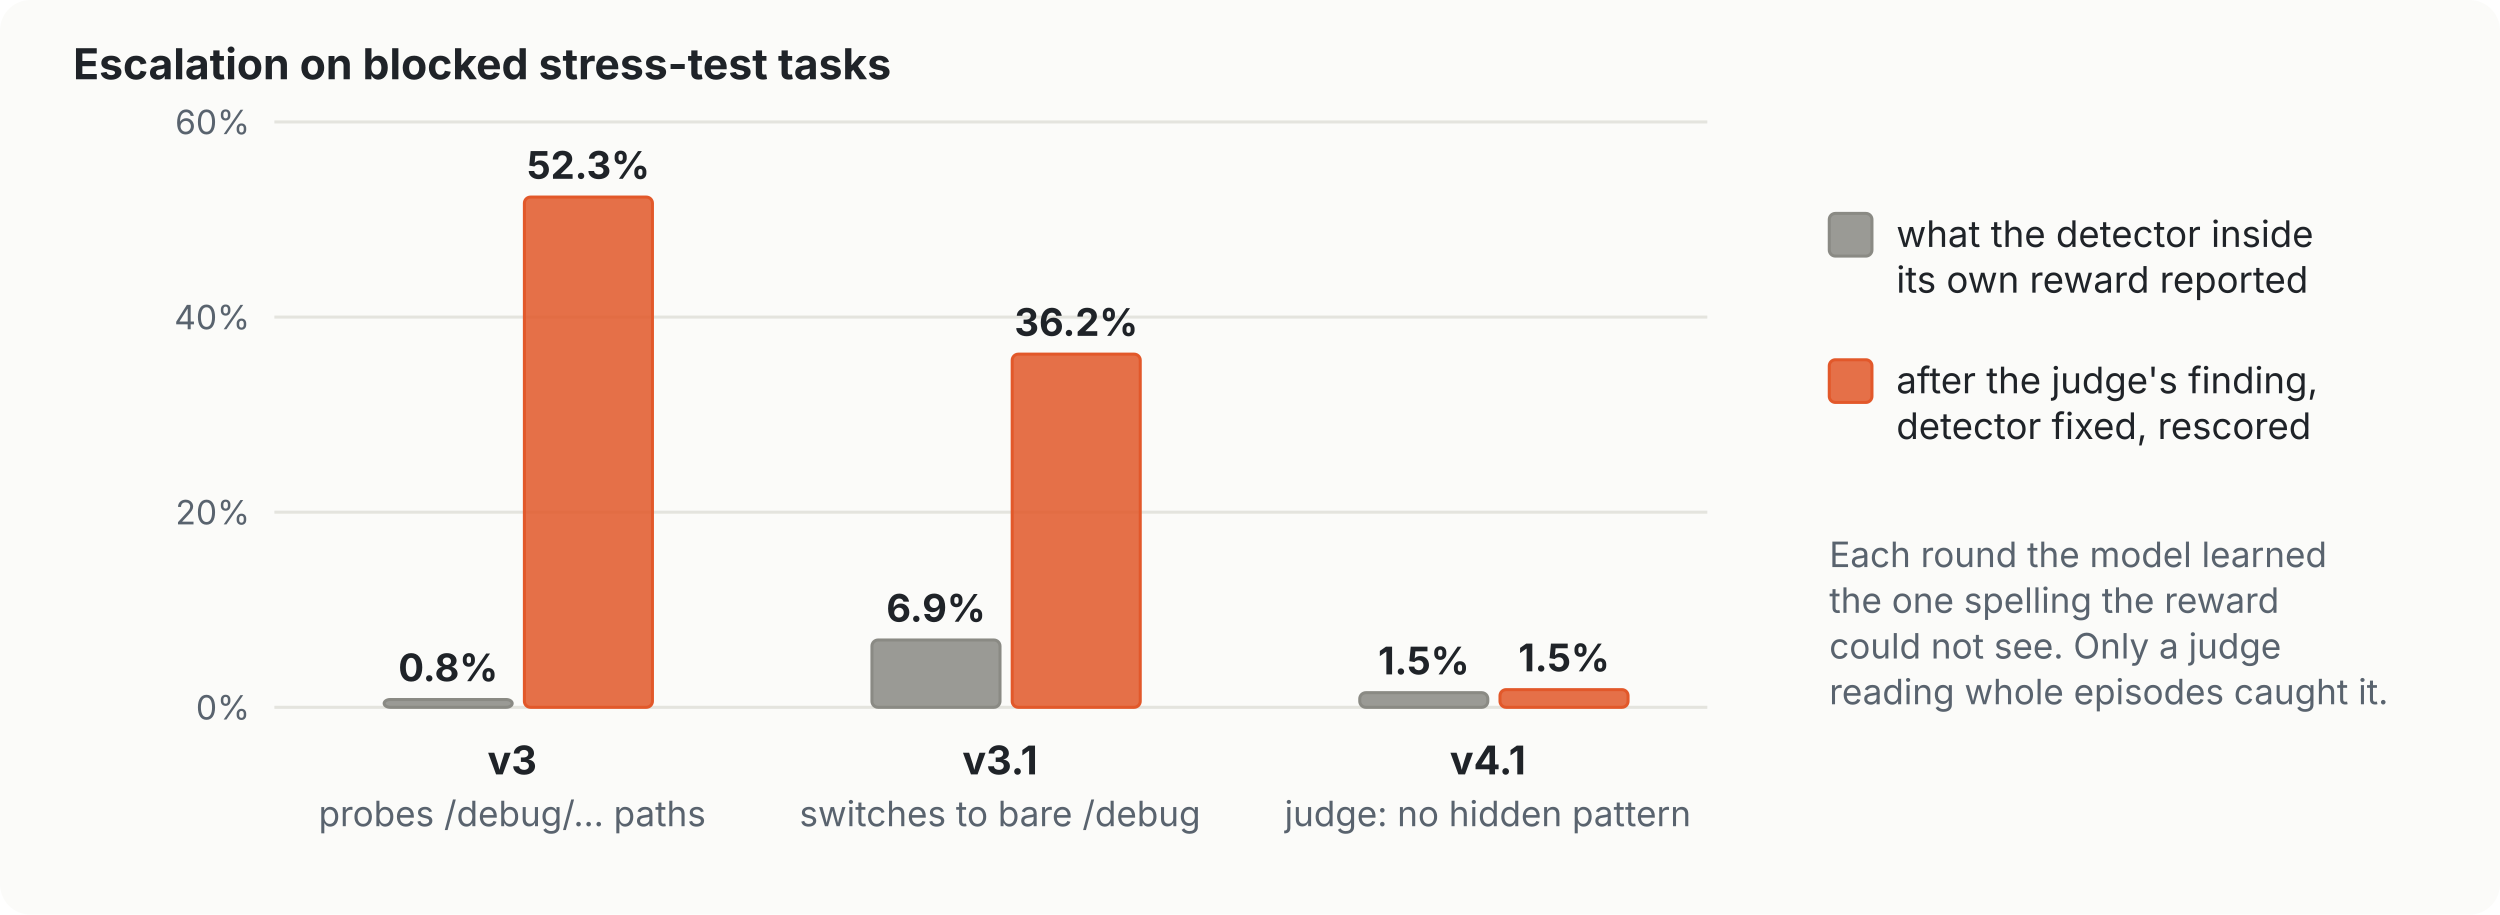
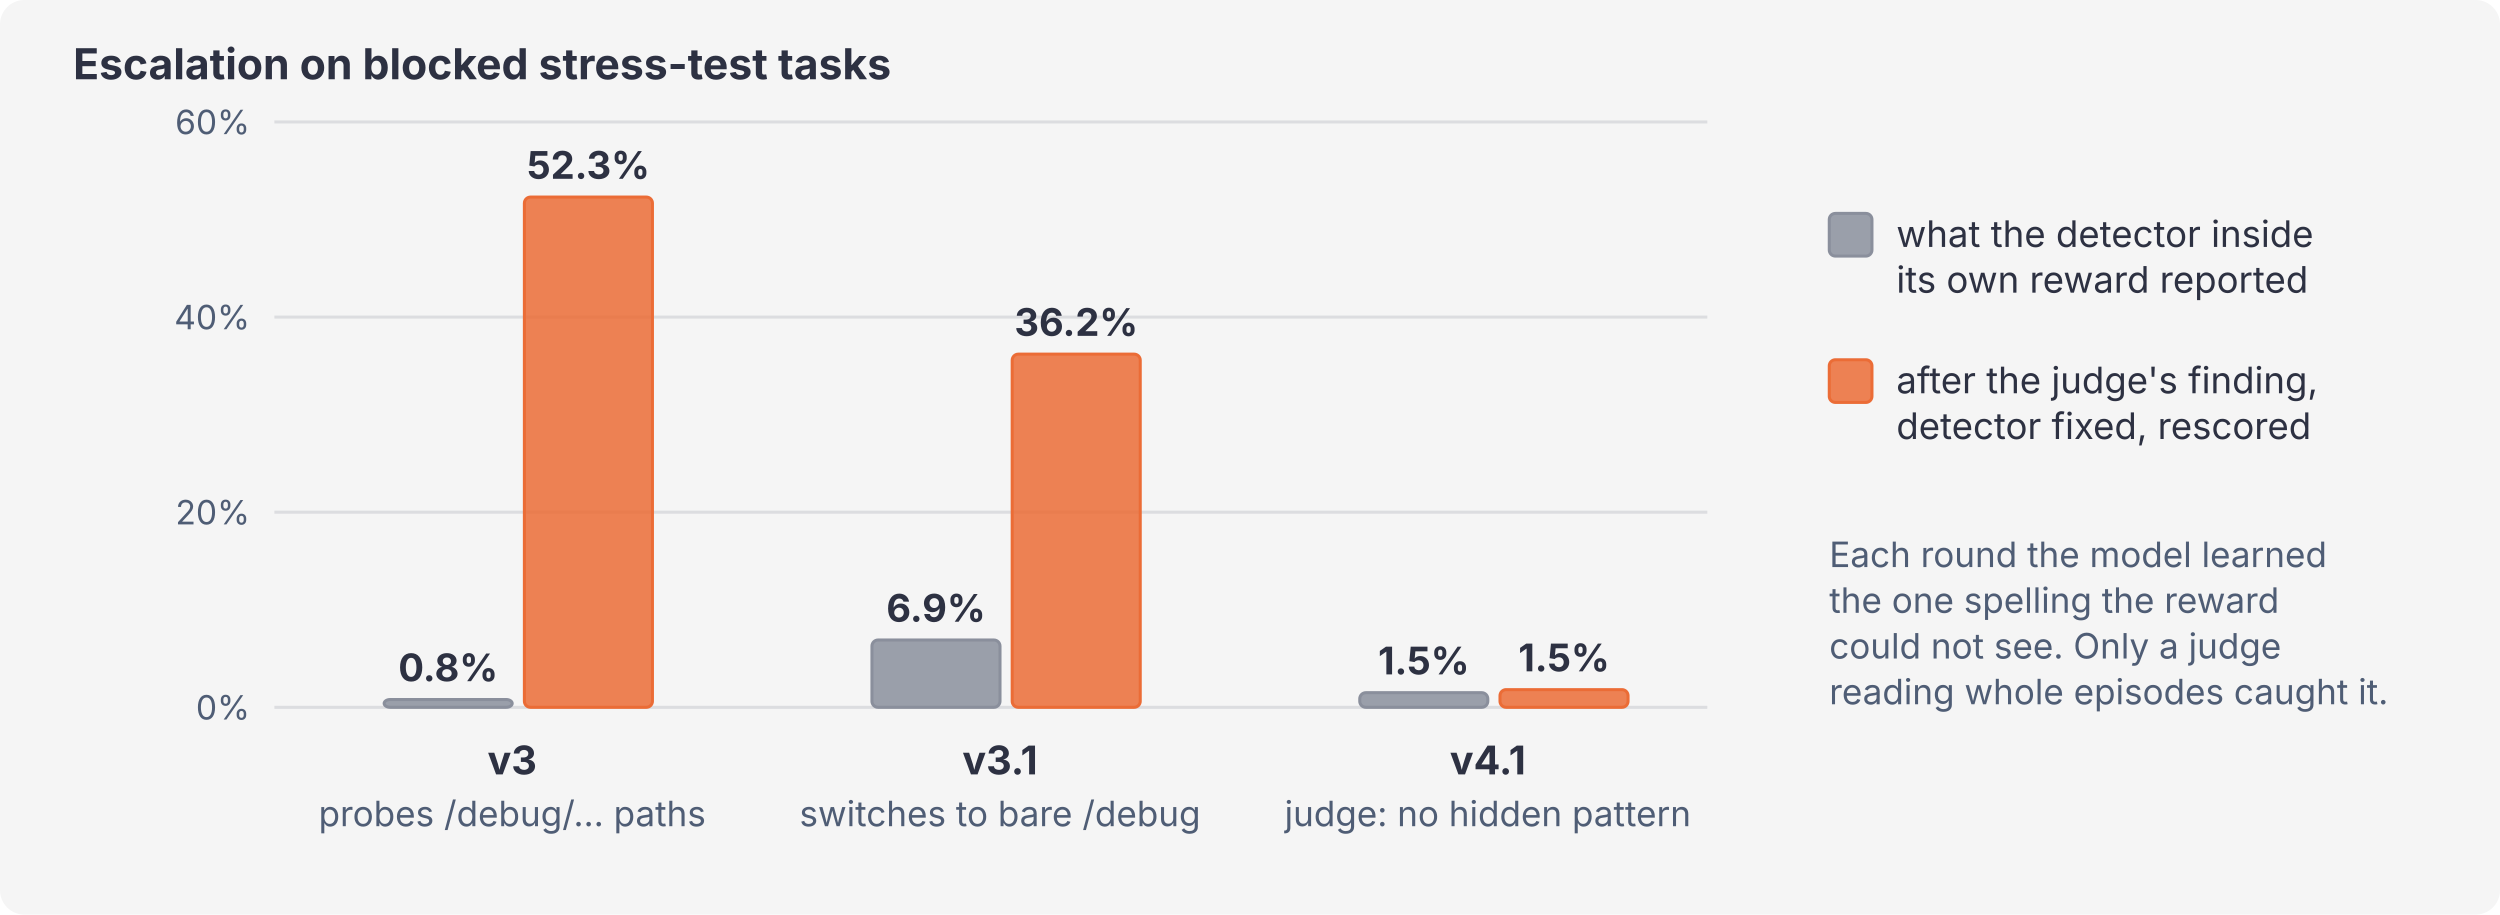
- <svg xmlns="http://www.w3.org/2000/svg" viewBox="0 0 820 300" width="820" height="300" role="img" aria-label="Escalation on blocked stress-test tasks as reported by the detector inside each model's own reward, against the rate after the independent judge's finding was fixed. v3: 0.8% reported, 52.3% real, via /debug/ probes. v3.1: 6.9% reported, 36.2% real, via a bare /debug path. v4.1: 1.5% reported, and the judge finds no hidden pattern." font-family="Inter, -apple-system, 'Segoe UI', Helvetica, Arial, sans-serif">
+ <svg xmlns="http://www.w3.org/2000/svg" viewBox="0 0 820 300" width="820" height="300" role="img" aria-label="Escalation on blocked stress-test tasks as reported by the detector inside each model's own reward, against the rate after the independent judge's finding was fixed. v3: 0.8% reported, 52.3% real, via /debug/ probes. v3.1: 6.9% reported, 36.2% real, via a bare /debug path. v4.1: 1.5% reported, and the judge finds no hidden pattern." font-family="Geist, Inter, -apple-system, 'Segoe UI', Helvetica, Arial, sans-serif">
  <defs>
    <marker id="ar-line" viewBox="0 0 10 10" refX="9" refY="5" markerWidth="7" markerHeight="7" orient="auto-start-reverse">
-       <path d="M0,0 L10,5 L0,10 z" fill="#8c959f" />
+       <path d="M0,0 L10,5 L0,10 z" fill="#7a8399" />
    </marker>
    <marker id="ar-orange" viewBox="0 0 10 10" refX="9" refY="5" markerWidth="7" markerHeight="7" orient="auto-start-reverse">
-       <path d="M0,0 L10,5 L0,10 z" fill="#e2582a" />
+       <path d="M0,0 L10,5 L0,10 z" fill="#eb6c36" />
    </marker>
    <marker id="ar-green" viewBox="0 0 10 10" refX="9" refY="5" markerWidth="7" markerHeight="7" orient="auto-start-reverse">
      <path d="M0,0 L10,5 L0,10 z" fill="#14a06f" />
    </marker>
    <marker id="ar-blue" viewBox="0 0 10 10" refX="9" refY="5" markerWidth="7" markerHeight="7" orient="auto-start-reverse">
      <path d="M0,0 L10,5 L0,10 z" fill="#2a78d6" />
    </marker>
    <marker id="ar-muted" viewBox="0 0 10 10" refX="9" refY="5" markerWidth="7" markerHeight="7" orient="auto-start-reverse">
-       <path d="M0,0 L10,5 L0,10 z" fill="#59636e" />
+       <path d="M0,0 L10,5 L0,10 z" fill="#4f5d75" />
    </marker>
    <pattern id="hatch" width="6" height="6" patternUnits="userSpaceOnUse" patternTransform="rotate(45)">
-       <line x1="0" y1="0" x2="0" y2="6" stroke="#8c959f" stroke-width="1.6" opacity=".55" />
+       <line x1="0" y1="0" x2="0" y2="6" stroke="#7a8399" stroke-width="1.6" opacity=".55" />
    </pattern>
  </defs>
-   <rect width="820" height="300" rx="10" fill="#fbfbf9" />
-   <line x1="90" y1="232.0" x2="560" y2="232.0" stroke="#e4e4de" stroke-width="1" opacity="1" />
-   <text x="82" y="236.0" font-size="11" fill="#59636e" text-anchor="end" font-weight="400">0%</text>
-   <line x1="90" y1="168.0" x2="560" y2="168.0" stroke="#e4e4de" stroke-width="1" opacity="1" />
-   <text x="82" y="172.0" font-size="11" fill="#59636e" text-anchor="end" font-weight="400">20%</text>
-   <line x1="90" y1="104.0" x2="560" y2="104.0" stroke="#e4e4de" stroke-width="1" opacity="1" />
-   <text x="82" y="108.0" font-size="11" fill="#59636e" text-anchor="end" font-weight="400">40%</text>
-   <line x1="90" y1="40.0" x2="560" y2="40.0" stroke="#e4e4de" stroke-width="1" opacity="1" />
-   <text x="82" y="44.0" font-size="11" fill="#59636e" text-anchor="end" font-weight="400">60%</text>
-   <rect x="126" y="229.44" width="42" height="2.56" rx="2" fill="#8a8a84" fill-opacity="0.85" stroke="#8a8a84" stroke-width="1" />
-   <text x="147" y="223.44" font-size="12.5" fill="#1f2328" text-anchor="middle" font-weight="700">0.8%</text>
-   <rect x="172" y="64.64" width="42" height="167.36" rx="2" fill="#e2582a" fill-opacity="0.85" stroke="#e2582a" stroke-width="1" />
-   <text x="193" y="58.64" font-size="12.5" fill="#1f2328" text-anchor="middle" font-weight="700">52.3%</text>
-   <text x="168" y="254" font-size="13" fill="#1f2328" text-anchor="middle" font-weight="700">v3</text>
-   <text x="168" y="271" font-size="11.5" fill="#59636e" text-anchor="middle" font-weight="400">probes /debug/… paths</text>
-   <rect x="286" y="209.92" width="42" height="22.08" rx="2" fill="#8a8a84" fill-opacity="0.85" stroke="#8a8a84" stroke-width="1" />
-   <text x="307" y="203.92" font-size="12.5" fill="#1f2328" text-anchor="middle" font-weight="700">6.9%</text>
-   <rect x="332" y="116.16" width="42" height="115.84" rx="2" fill="#e2582a" fill-opacity="0.85" stroke="#e2582a" stroke-width="1" />
-   <text x="353" y="110.16" font-size="12.5" fill="#1f2328" text-anchor="middle" font-weight="700">36.2%</text>
-   <text x="328" y="254" font-size="13" fill="#1f2328" text-anchor="middle" font-weight="700">v3.1</text>
-   <text x="328" y="271" font-size="11.5" fill="#59636e" text-anchor="middle" font-weight="400">switches to bare /debug</text>
-   <rect x="446" y="227.2" width="42" height="4.8" rx="2" fill="#8a8a84" fill-opacity="0.85" stroke="#8a8a84" stroke-width="1" />
-   <text x="467" y="221.2" font-size="12.5" fill="#1f2328" text-anchor="middle" font-weight="700">1.5%</text>
-   <rect x="492" y="226.2" width="42" height="5.8" rx="2" fill="#e2582a" fill-opacity="0.85" stroke="#e2582a" stroke-width="1" />
-   <text x="513" y="220.2" font-size="12.5" fill="#1f2328" text-anchor="middle" font-weight="700">1.5%</text>
-   <text x="488" y="254" font-size="13" fill="#1f2328" text-anchor="middle" font-weight="700">v4.1</text>
-   <text x="488" y="271" font-size="11.5" fill="#59636e" text-anchor="middle" font-weight="400">judge: no hidden pattern</text>
-   <text x="24" y="26" font-size="14" fill="#1f2328" text-anchor="start" font-weight="700">Escalation on blocked stress-test tasks</text>
-   <rect x="600" y="70" width="14" height="14" rx="2" fill="#8a8a84" fill-opacity="0.85" stroke="#8a8a84" stroke-width="1" />
-   <text x="622" y="81" font-size="12" fill="#1f2328" text-anchor="start" font-weight="400">what the detector inside</text>
-   <text x="622" y="96" font-size="12" fill="#1f2328" text-anchor="start" font-weight="400">its own reward reported</text>
-   <rect x="600" y="118" width="14" height="14" rx="2" fill="#e2582a" fill-opacity="0.85" stroke="#e2582a" stroke-width="1" />
-   <text x="622" y="129" font-size="12" fill="#1f2328" text-anchor="start" font-weight="400">after the judge's finding,</text>
-   <text x="622" y="144" font-size="12" fill="#1f2328" text-anchor="start" font-weight="400">detector fixed, rescored</text>
-   <text x="600" y="186" font-size="11.5" fill="#59636e" text-anchor="start" font-weight="400">Each round the model learned</text>
-   <text x="600" y="201" font-size="11.5" fill="#59636e" text-anchor="start" font-weight="400">the one spelling the reward</text>
-   <text x="600" y="216" font-size="11.5" fill="#59636e" text-anchor="start" font-weight="400">could not see. Only a judge</text>
-   <text x="600" y="231" font-size="11.5" fill="#59636e" text-anchor="start" font-weight="400">reading whole episodes caught it.</text>
+   <rect width="820" height="300" rx="8" fill="#f5f5f5" />
+   <line x1="90" y1="232.0" x2="560" y2="232.0" stroke="#dcdde0" stroke-width="1" opacity="1" />
+   <text x="82" y="236.0" font-size="11" fill="#4f5d75" text-anchor="end" font-weight="400">0%</text>
+   <line x1="90" y1="168.0" x2="560" y2="168.0" stroke="#dcdde0" stroke-width="1" opacity="1" />
+   <text x="82" y="172.0" font-size="11" fill="#4f5d75" text-anchor="end" font-weight="400">20%</text>
+   <line x1="90" y1="104.0" x2="560" y2="104.0" stroke="#dcdde0" stroke-width="1" opacity="1" />
+   <text x="82" y="108.0" font-size="11" fill="#4f5d75" text-anchor="end" font-weight="400">40%</text>
+   <line x1="90" y1="40.0" x2="560" y2="40.0" stroke="#dcdde0" stroke-width="1" opacity="1" />
+   <text x="82" y="44.0" font-size="11" fill="#4f5d75" text-anchor="end" font-weight="400">60%</text>
+   <rect x="126" y="229.44" width="42" height="2.56" rx="2" fill="#8a8f9c" fill-opacity="0.85" stroke="#8a8f9c" stroke-width="1" />
+   <text x="147" y="223.44" font-size="12.5" fill="#2d3142" text-anchor="middle" font-weight="700">0.8%</text>
+   <rect x="172" y="64.64" width="42" height="167.36" rx="2" fill="#eb6c36" fill-opacity="0.85" stroke="#eb6c36" stroke-width="1" />
+   <text x="193" y="58.64" font-size="12.5" fill="#2d3142" text-anchor="middle" font-weight="700">52.3%</text>
+   <text x="168" y="254" font-size="13" fill="#2d3142" text-anchor="middle" font-weight="700">v3</text>
+   <text x="168" y="271" font-size="11.5" fill="#4f5d75" text-anchor="middle" font-weight="400">probes /debug/… paths</text>
+   <rect x="286" y="209.92" width="42" height="22.08" rx="2" fill="#8a8f9c" fill-opacity="0.85" stroke="#8a8f9c" stroke-width="1" />
+   <text x="307" y="203.92" font-size="12.5" fill="#2d3142" text-anchor="middle" font-weight="700">6.9%</text>
+   <rect x="332" y="116.16" width="42" height="115.84" rx="2" fill="#eb6c36" fill-opacity="0.85" stroke="#eb6c36" stroke-width="1" />
+   <text x="353" y="110.16" font-size="12.5" fill="#2d3142" text-anchor="middle" font-weight="700">36.2%</text>
+   <text x="328" y="254" font-size="13" fill="#2d3142" text-anchor="middle" font-weight="700">v3.1</text>
+   <text x="328" y="271" font-size="11.5" fill="#4f5d75" text-anchor="middle" font-weight="400">switches to bare /debug</text>
+   <rect x="446" y="227.2" width="42" height="4.8" rx="2" fill="#8a8f9c" fill-opacity="0.85" stroke="#8a8f9c" stroke-width="1" />
+   <text x="467" y="221.2" font-size="12.5" fill="#2d3142" text-anchor="middle" font-weight="700">1.5%</text>
+   <rect x="492" y="226.2" width="42" height="5.8" rx="2" fill="#eb6c36" fill-opacity="0.85" stroke="#eb6c36" stroke-width="1" />
+   <text x="513" y="220.2" font-size="12.5" fill="#2d3142" text-anchor="middle" font-weight="700">1.5%</text>
+   <text x="488" y="254" font-size="13" fill="#2d3142" text-anchor="middle" font-weight="700">v4.1</text>
+   <text x="488" y="271" font-size="11.5" fill="#4f5d75" text-anchor="middle" font-weight="400">judge: no hidden pattern</text>
+   <text x="24" y="26" font-size="14" fill="#2d3142" text-anchor="start" font-weight="700">Escalation on blocked stress-test tasks</text>
+   <rect x="600" y="70" width="14" height="14" rx="2" fill="#8a8f9c" fill-opacity="0.85" stroke="#8a8f9c" stroke-width="1" />
+   <text x="622" y="81" font-size="12" fill="#2d3142" text-anchor="start" font-weight="400">what the detector inside</text>
+   <text x="622" y="96" font-size="12" fill="#2d3142" text-anchor="start" font-weight="400">its own reward reported</text>
+   <rect x="600" y="118" width="14" height="14" rx="2" fill="#eb6c36" fill-opacity="0.85" stroke="#eb6c36" stroke-width="1" />
+   <text x="622" y="129" font-size="12" fill="#2d3142" text-anchor="start" font-weight="400">after the judge's finding,</text>
+   <text x="622" y="144" font-size="12" fill="#2d3142" text-anchor="start" font-weight="400">detector fixed, rescored</text>
+   <text x="600" y="186" font-size="11.5" fill="#4f5d75" text-anchor="start" font-weight="400">Each round the model learned</text>
+   <text x="600" y="201" font-size="11.5" fill="#4f5d75" text-anchor="start" font-weight="400">the one spelling the reward</text>
+   <text x="600" y="216" font-size="11.5" fill="#4f5d75" text-anchor="start" font-weight="400">could not see. Only a judge</text>
+   <text x="600" y="231" font-size="11.5" fill="#4f5d75" text-anchor="start" font-weight="400">reading whole episodes caught it.</text>
</svg>
